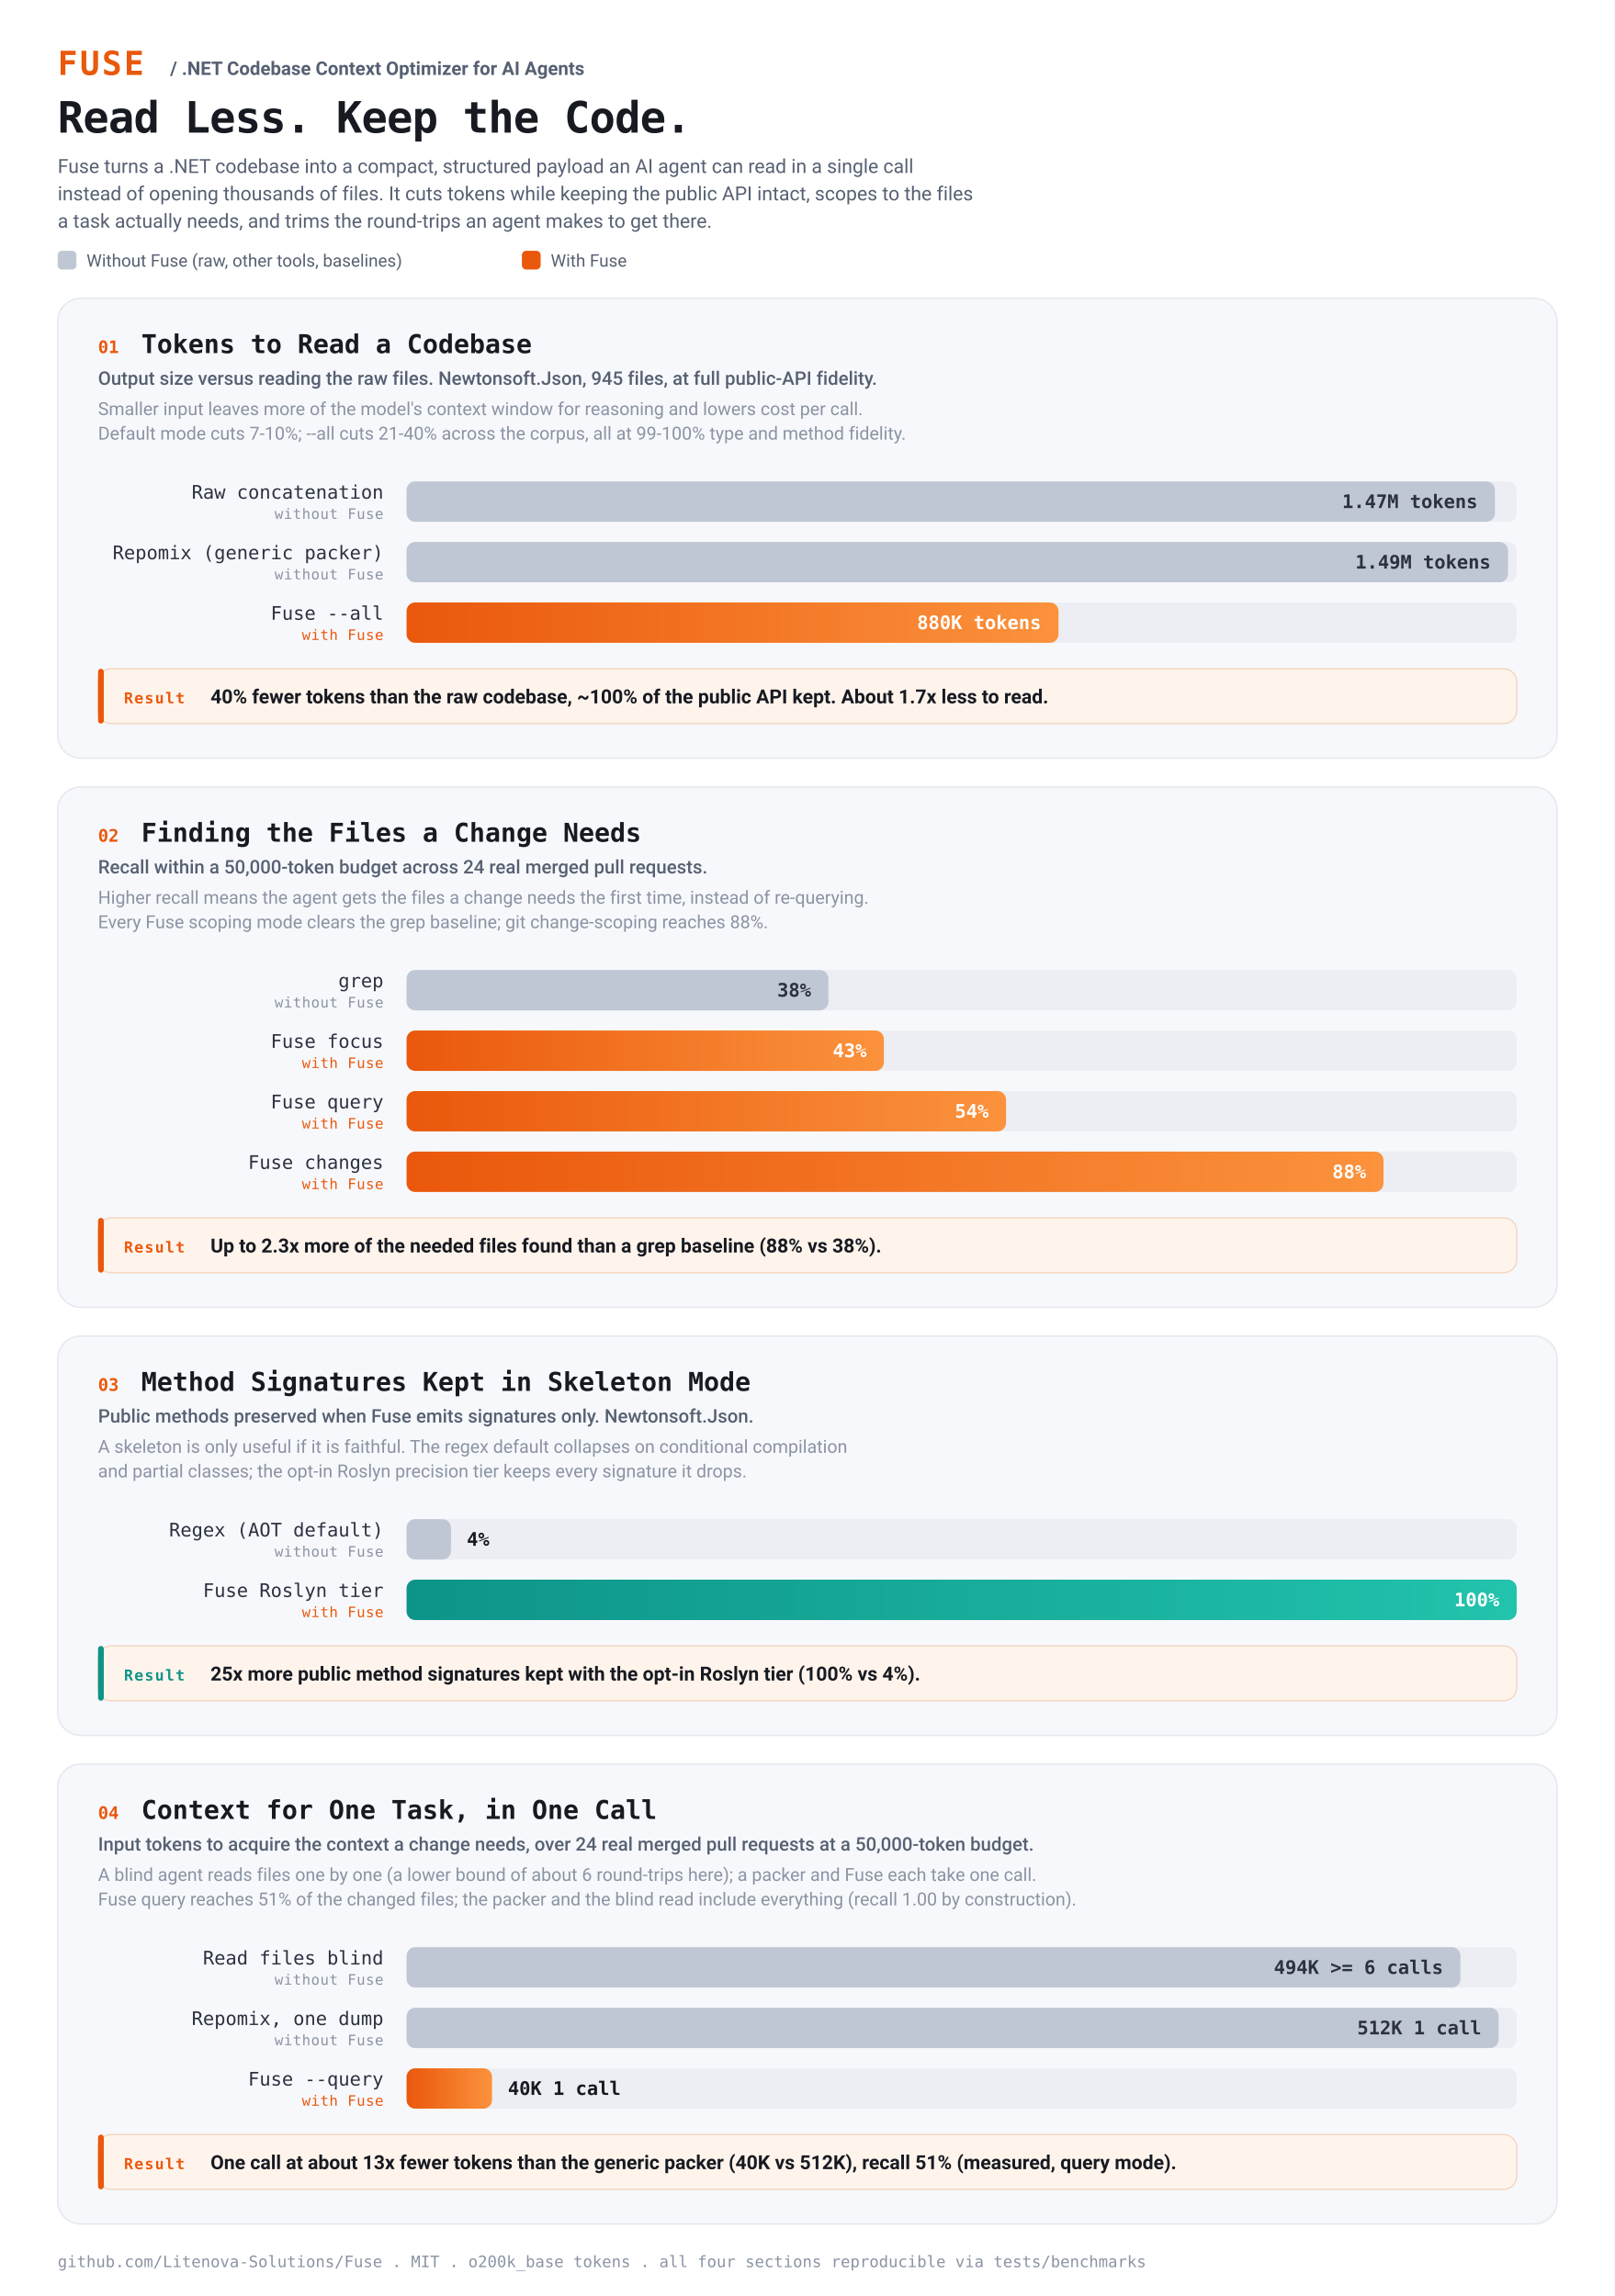
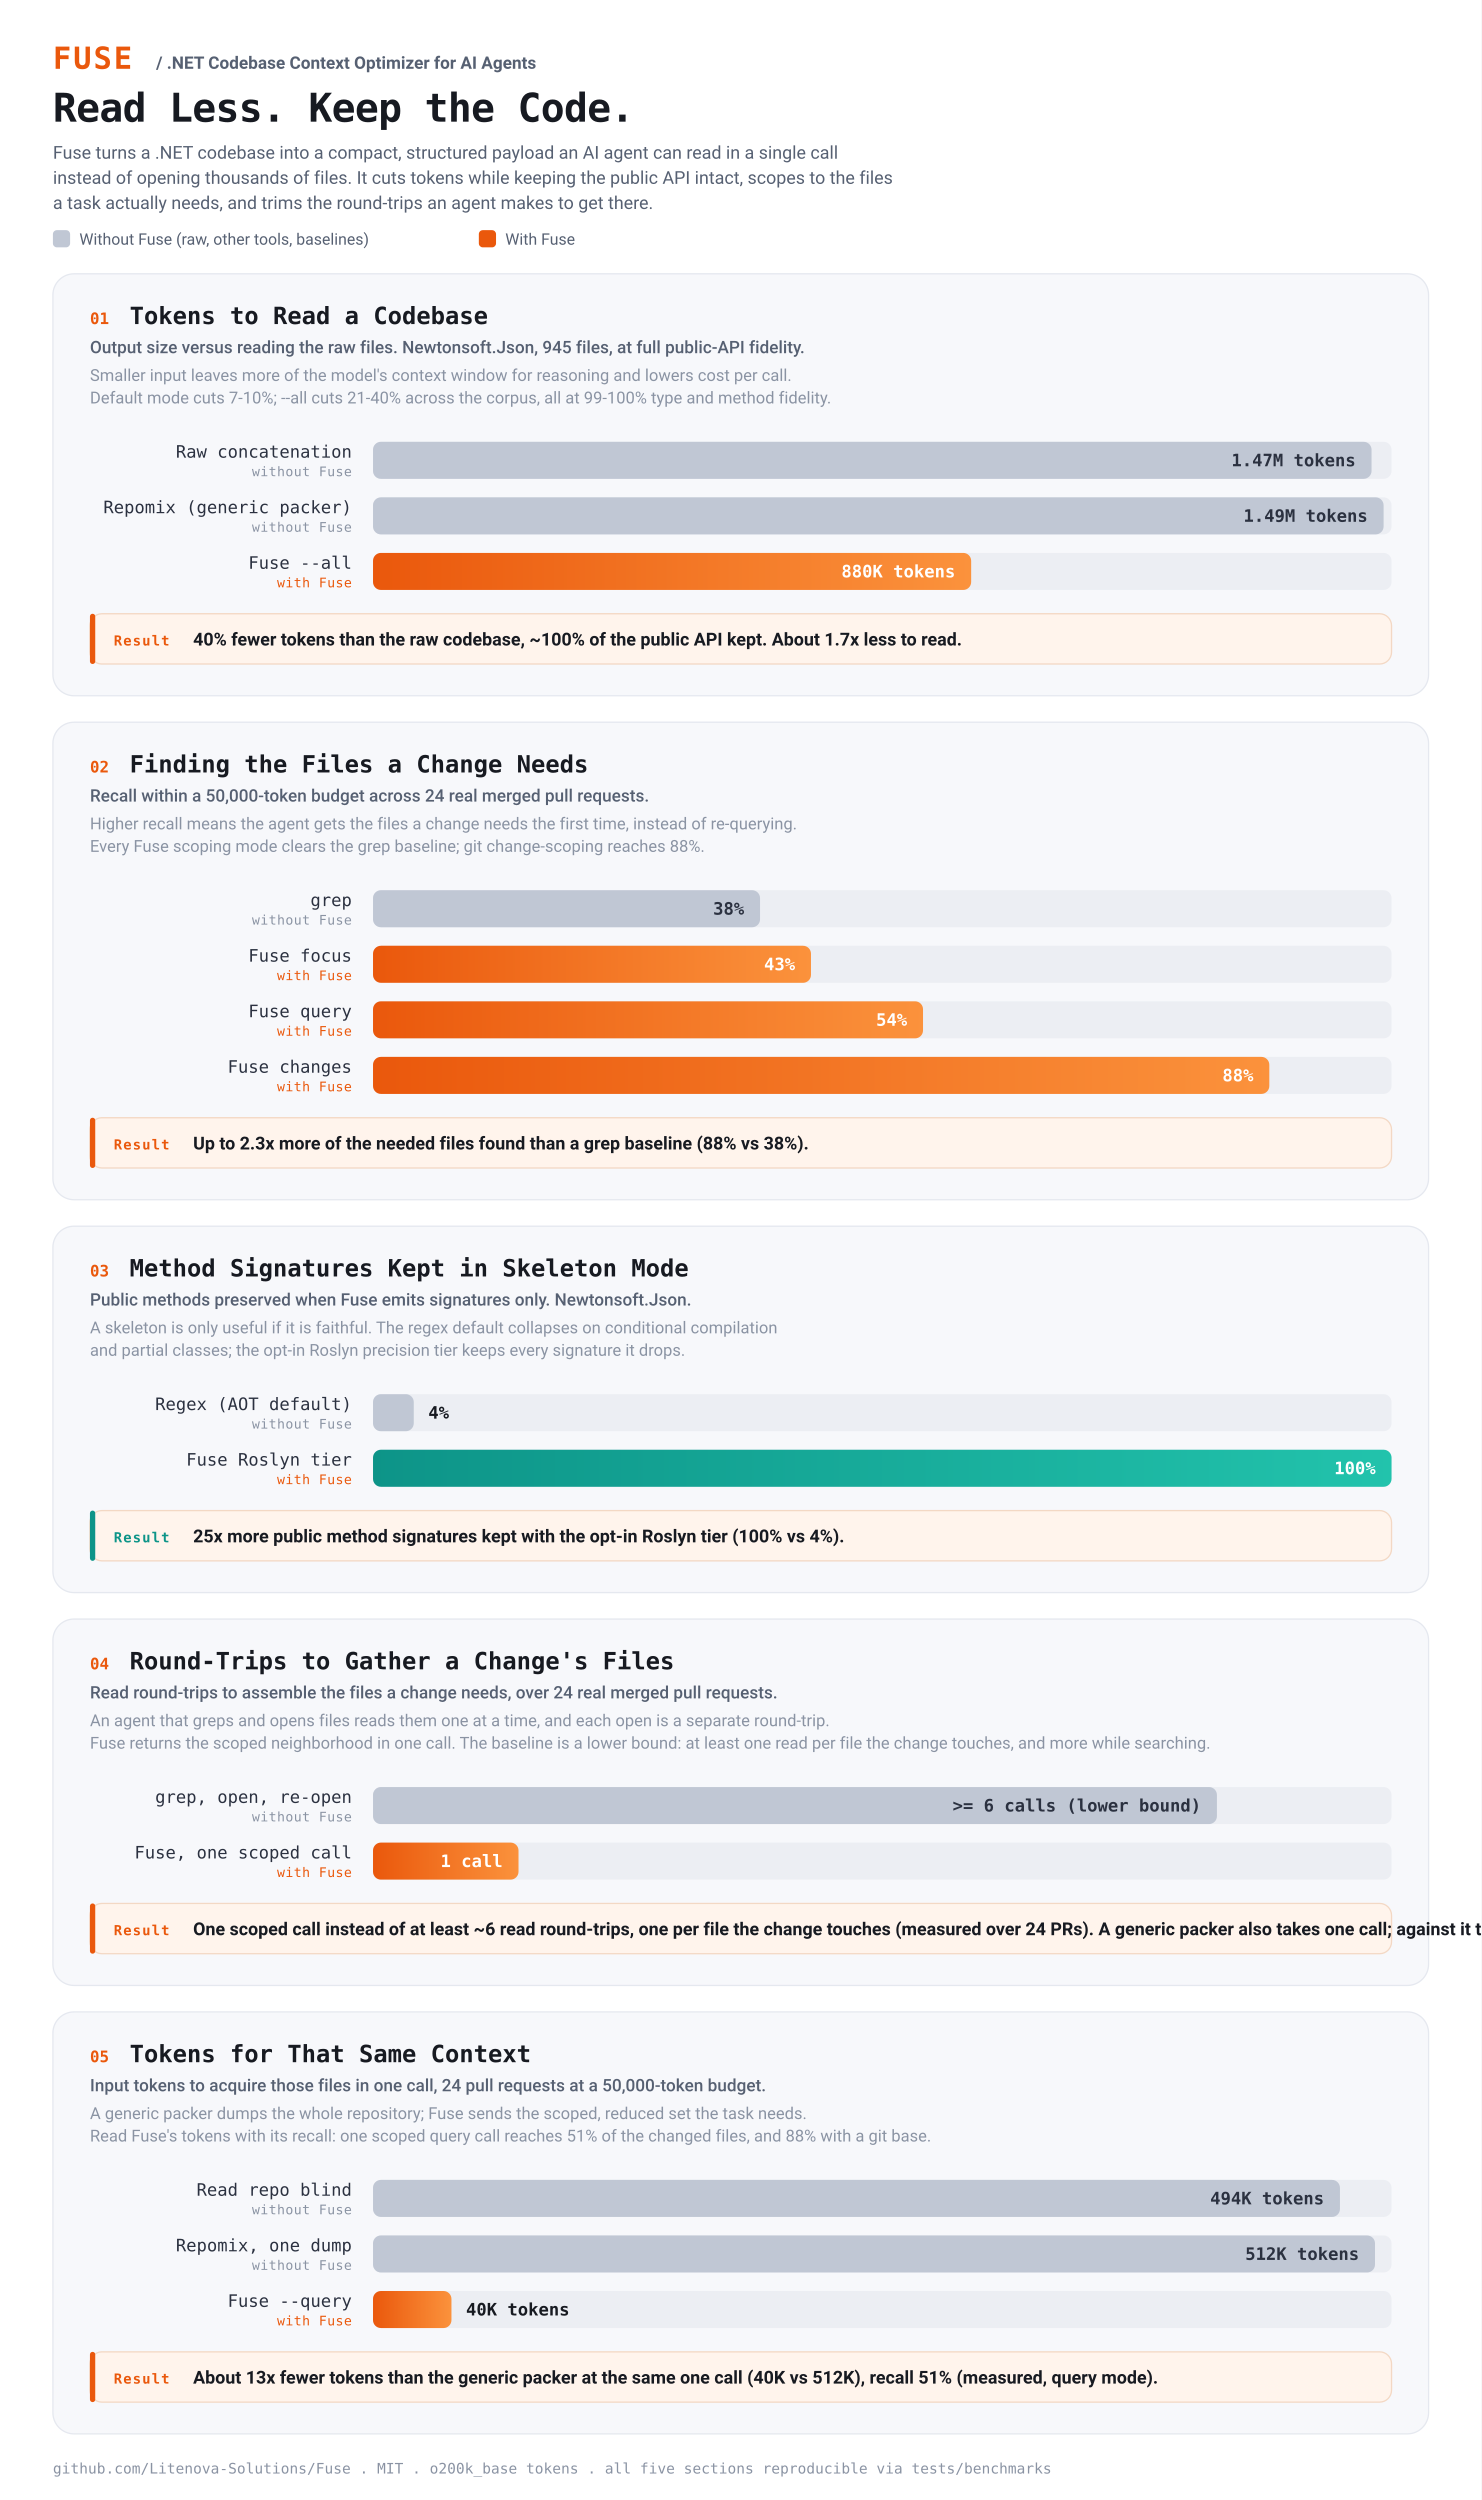
- <svg xmlns="http://www.w3.org/2000/svg" width="1120" height="1593" viewBox="0 0 1120 1593" font-family="system-ui,-apple-system,'Segoe UI',Roboto,sans-serif">
-   <rect x="0" y="0" width="1120" height="1593" fill="#ffffff" />
+ <svg xmlns="http://www.w3.org/2000/svg" width="1120" height="1890" viewBox="0 0 1120 1890" font-family="system-ui,-apple-system,'Segoe UI',Roboto,sans-serif">
+   <rect x="0" y="0" width="1120" height="1890" fill="#ffffff" />
  <text x="40.0" y="52.0" font-family="ui-monospace,'Cascadia Code','SF Mono','JetBrains Mono',Consolas,monospace" font-size="23" fill="#ea580c" text-anchor="start" font-weight="800" letter-spacing="1.5">FUSE</text>
  <text x="118.0" y="52.0" font-family="system-ui,-apple-system,'Segoe UI',Roboto,sans-serif" font-size="13" fill="#566072" text-anchor="start" font-weight="600">/  .NET Codebase Context Optimizer for AI Agents</text>
  <text x="40.0" y="92.0" font-family="ui-monospace,'Cascadia Code','SF Mono','JetBrains Mono',Consolas,monospace" font-size="30" fill="#171a21" text-anchor="start" font-weight="800" letter-spacing="-0.5">Read Less. Keep the Code.</text>
  <text x="40.0" y="120.0" font-family="system-ui,-apple-system,'Segoe UI',Roboto,sans-serif" font-size="13.5" fill="#566072" text-anchor="start" font-weight="400">Fuse turns a .NET codebase into a compact, structured payload an AI agent can read in a single call</text>
  <text x="40.0" y="139.0" font-family="system-ui,-apple-system,'Segoe UI',Roboto,sans-serif" font-size="13.5" fill="#566072" text-anchor="start" font-weight="400">instead of opening thousands of files. It cuts tokens while keeping the public API intact, scopes to the files</text>
  <text x="40.0" y="158.0" font-family="system-ui,-apple-system,'Segoe UI',Roboto,sans-serif" font-size="13.5" fill="#566072" text-anchor="start" font-weight="400">a task actually needs, and trims the round-trips an agent makes to get there.</text>
  <rect x="40.0" y="174.0" width="13.0" height="13.0" rx="3" fill="#c0c7d4" />
  <text x="60.0" y="185.0" font-family="system-ui,-apple-system,'Segoe UI',Roboto,sans-serif" font-size="12" fill="#566072" text-anchor="start" font-weight="400">Without Fuse (raw, other tools, baselines)</text>
  <rect x="362.0" y="174.0" width="13.0" height="13.0" rx="3" fill="#ea580c" />
  <text x="382.0" y="185.0" font-family="system-ui,-apple-system,'Segoe UI',Roboto,sans-serif" font-size="12" fill="#566072" text-anchor="start" font-weight="400">With Fuse</text>
  <rect x="40.0" y="207.0" width="1040.0" height="319.0" rx="16" stroke="#e5e8ef" stroke-width="1" fill="#f7f8fb" />
  <text x="68.0" y="245.0" font-family="ui-monospace,'Cascadia Code','SF Mono','JetBrains Mono',Consolas,monospace" font-size="12" fill="#ea580c" text-anchor="start" font-weight="700">01</text>
  <text x="98.0" y="245.0" font-family="ui-monospace,'Cascadia Code','SF Mono','JetBrains Mono',Consolas,monospace" font-size="18" fill="#171a21" text-anchor="start" font-weight="700">Tokens to Read a Codebase</text>
  <text x="68.0" y="267.0" font-family="system-ui,-apple-system,'Segoe UI',Roboto,sans-serif" font-size="13" fill="#566072" text-anchor="start" font-weight="500">Output size versus reading the raw files. Newtonsoft.Json, 945 files, at full public-API fidelity.</text>
  <text x="68.0" y="288.0" font-family="system-ui,-apple-system,'Segoe UI',Roboto,sans-serif" font-size="12.5" fill="#8a93a3" text-anchor="start" font-weight="400">Smaller input leaves more of the model's context window for reasoning and lowers cost per call.</text>
  <text x="68.0" y="305.0" font-family="system-ui,-apple-system,'Segoe UI',Roboto,sans-serif" font-size="12.5" fill="#8a93a3" text-anchor="start" font-weight="400">Default mode cuts 7-10%; --all cuts 21-40% across the corpus, all at 99-100% type and method fidelity.</text>
  <text x="266.0" y="346.0" font-family="ui-monospace,'Cascadia Code','SF Mono','JetBrains Mono',Consolas,monospace" font-size="13" fill="#2b3140" text-anchor="end" font-weight="500">Raw concatenation</text>
  <text x="266.0" y="360.0" font-family="ui-monospace,'Cascadia Code','SF Mono','JetBrains Mono',Consolas,monospace" font-size="10" fill="#8a93a3" text-anchor="end" font-weight="400" letter-spacing="0.03em">without Fuse</text>
  <rect x="282.0" y="334.0" width="770.0" height="28.0" rx="6" fill="#eceef3" />
  <rect x="282.0" y="334.0" width="754.9" height="28.0" rx="6" fill="#c0c7d4" />
  <text x="1024.9" y="352.5" font-family="ui-monospace,'Cascadia Code','SF Mono','JetBrains Mono',Consolas,monospace" font-size="13" fill="#2b3140" text-anchor="end" font-weight="700">1.47M tokens</text>
  <text x="266.0" y="388.0" font-family="ui-monospace,'Cascadia Code','SF Mono','JetBrains Mono',Consolas,monospace" font-size="13" fill="#2b3140" text-anchor="end" font-weight="500">Repomix (generic packer)</text>
  <text x="266.0" y="402.0" font-family="ui-monospace,'Cascadia Code','SF Mono','JetBrains Mono',Consolas,monospace" font-size="10" fill="#8a93a3" text-anchor="end" font-weight="400" letter-spacing="0.03em">without Fuse</text>
  <rect x="282.0" y="376.0" width="770.0" height="28.0" rx="6" fill="#eceef3" />
  <rect x="282.0" y="376.0" width="764.0" height="28.0" rx="6" fill="#c0c7d4" />
  <text x="1034.0" y="394.5" font-family="ui-monospace,'Cascadia Code','SF Mono','JetBrains Mono',Consolas,monospace" font-size="13" fill="#2b3140" text-anchor="end" font-weight="700">1.49M tokens</text>
  <text x="266.0" y="430.0" font-family="ui-monospace,'Cascadia Code','SF Mono','JetBrains Mono',Consolas,monospace" font-size="13" fill="#2b3140" text-anchor="end" font-weight="500">Fuse --all</text>
  <text x="266.0" y="444.0" font-family="ui-monospace,'Cascadia Code','SF Mono','JetBrains Mono',Consolas,monospace" font-size="10" fill="#ea580c" text-anchor="end" font-weight="400" letter-spacing="0.03em">with Fuse</text>
  <rect x="282.0" y="418.0" width="770.0" height="28.0" rx="6" fill="#eceef3" />
  <linearGradient id="g1" x1="0" y1="0" x2="1" y2="0">
    <stop offset="0" stop-color="#ea580c" />
    <stop offset="1" stop-color="#fb923c" />
  </linearGradient>
  <rect x="282.0" y="418.0" width="452.2" height="28.0" rx="6" fill="url(#g1)" />
  <text x="722.2" y="436.5" font-family="ui-monospace,'Cascadia Code','SF Mono','JetBrains Mono',Consolas,monospace" font-size="13" fill="#ffffff" text-anchor="end" font-weight="700">880K tokens</text>
  <rect x="68.0" y="464.0" width="984.0" height="38.0" rx="9" stroke="#f3d8c4" stroke-width="1" fill="#fff4ec" />
  <rect x="68.0" y="464.0" width="4.0" height="38.0" rx="2" fill="#ea580c" />
  <text x="86.0" y="488.0" font-family="ui-monospace,'Cascadia Code','SF Mono','JetBrains Mono',Consolas,monospace" font-size="10.5" fill="#ea580c" text-anchor="start" font-weight="700" letter-spacing="0.08em">Result</text>
  <text x="146.0" y="488.0" font-family="system-ui,-apple-system,'Segoe UI',Roboto,sans-serif" font-size="13.5" fill="#171a21" text-anchor="start" font-weight="600">40% fewer tokens than the raw codebase, ~100% of the public API kept. About 1.7x less to read.</text>
  <rect x="40.0" y="546.0" width="1040.0" height="361.0" rx="16" stroke="#e5e8ef" stroke-width="1" fill="#f7f8fb" />
  <text x="68.0" y="584.0" font-family="ui-monospace,'Cascadia Code','SF Mono','JetBrains Mono',Consolas,monospace" font-size="12" fill="#ea580c" text-anchor="start" font-weight="700">02</text>
  <text x="98.0" y="584.0" font-family="ui-monospace,'Cascadia Code','SF Mono','JetBrains Mono',Consolas,monospace" font-size="18" fill="#171a21" text-anchor="start" font-weight="700">Finding the Files a Change Needs</text>
  <text x="68.0" y="606.0" font-family="system-ui,-apple-system,'Segoe UI',Roboto,sans-serif" font-size="13" fill="#566072" text-anchor="start" font-weight="500">Recall within a 50,000-token budget across 24 real merged pull requests.</text>
  <text x="68.0" y="627.0" font-family="system-ui,-apple-system,'Segoe UI',Roboto,sans-serif" font-size="12.5" fill="#8a93a3" text-anchor="start" font-weight="400">Higher recall means the agent gets the files a change needs the first time, instead of re-querying.</text>
  <text x="68.0" y="644.0" font-family="system-ui,-apple-system,'Segoe UI',Roboto,sans-serif" font-size="12.5" fill="#8a93a3" text-anchor="start" font-weight="400">Every Fuse scoping mode clears the grep baseline; git change-scoping reaches 88%.</text>
  <text x="266.0" y="685.0" font-family="ui-monospace,'Cascadia Code','SF Mono','JetBrains Mono',Consolas,monospace" font-size="13" fill="#2b3140" text-anchor="end" font-weight="500">grep</text>
  <text x="266.0" y="699.0" font-family="ui-monospace,'Cascadia Code','SF Mono','JetBrains Mono',Consolas,monospace" font-size="10" fill="#8a93a3" text-anchor="end" font-weight="400" letter-spacing="0.03em">without Fuse</text>
  <rect x="282.0" y="673.0" width="770.0" height="28.0" rx="6" fill="#eceef3" />
  <rect x="282.0" y="673.0" width="292.6" height="28.0" rx="6" fill="#c0c7d4" />
  <text x="562.6" y="691.5" font-family="ui-monospace,'Cascadia Code','SF Mono','JetBrains Mono',Consolas,monospace" font-size="13" fill="#2b3140" text-anchor="end" font-weight="700">38%</text>
  <text x="266.0" y="727.0" font-family="ui-monospace,'Cascadia Code','SF Mono','JetBrains Mono',Consolas,monospace" font-size="13" fill="#2b3140" text-anchor="end" font-weight="500">Fuse focus</text>
  <text x="266.0" y="741.0" font-family="ui-monospace,'Cascadia Code','SF Mono','JetBrains Mono',Consolas,monospace" font-size="10" fill="#ea580c" text-anchor="end" font-weight="400" letter-spacing="0.03em">with Fuse</text>
  <rect x="282.0" y="715.0" width="770.0" height="28.0" rx="6" fill="#eceef3" />
  <linearGradient id="g2" x1="0" y1="0" x2="1" y2="0">
    <stop offset="0" stop-color="#ea580c" />
    <stop offset="1" stop-color="#fb923c" />
  </linearGradient>
  <rect x="282.0" y="715.0" width="331.1" height="28.0" rx="6" fill="url(#g2)" />
  <text x="601.1" y="733.5" font-family="ui-monospace,'Cascadia Code','SF Mono','JetBrains Mono',Consolas,monospace" font-size="13" fill="#ffffff" text-anchor="end" font-weight="700">43%</text>
  <text x="266.0" y="769.0" font-family="ui-monospace,'Cascadia Code','SF Mono','JetBrains Mono',Consolas,monospace" font-size="13" fill="#2b3140" text-anchor="end" font-weight="500">Fuse query</text>
  <text x="266.0" y="783.0" font-family="ui-monospace,'Cascadia Code','SF Mono','JetBrains Mono',Consolas,monospace" font-size="10" fill="#ea580c" text-anchor="end" font-weight="400" letter-spacing="0.03em">with Fuse</text>
  <rect x="282.0" y="757.0" width="770.0" height="28.0" rx="6" fill="#eceef3" />
  <linearGradient id="g3" x1="0" y1="0" x2="1" y2="0">
    <stop offset="0" stop-color="#ea580c" />
    <stop offset="1" stop-color="#fb923c" />
  </linearGradient>
  <rect x="282.0" y="757.0" width="415.8" height="28.0" rx="6" fill="url(#g3)" />
  <text x="685.8" y="775.5" font-family="ui-monospace,'Cascadia Code','SF Mono','JetBrains Mono',Consolas,monospace" font-size="13" fill="#ffffff" text-anchor="end" font-weight="700">54%</text>
  <text x="266.0" y="811.0" font-family="ui-monospace,'Cascadia Code','SF Mono','JetBrains Mono',Consolas,monospace" font-size="13" fill="#2b3140" text-anchor="end" font-weight="500">Fuse changes</text>
  <text x="266.0" y="825.0" font-family="ui-monospace,'Cascadia Code','SF Mono','JetBrains Mono',Consolas,monospace" font-size="10" fill="#ea580c" text-anchor="end" font-weight="400" letter-spacing="0.03em">with Fuse</text>
  <rect x="282.0" y="799.0" width="770.0" height="28.0" rx="6" fill="#eceef3" />
  <linearGradient id="g4" x1="0" y1="0" x2="1" y2="0">
    <stop offset="0" stop-color="#ea580c" />
    <stop offset="1" stop-color="#fb923c" />
  </linearGradient>
  <rect x="282.0" y="799.0" width="677.6" height="28.0" rx="6" fill="url(#g4)" />
  <text x="947.6" y="817.5" font-family="ui-monospace,'Cascadia Code','SF Mono','JetBrains Mono',Consolas,monospace" font-size="13" fill="#ffffff" text-anchor="end" font-weight="700">88%</text>
  <rect x="68.0" y="845.0" width="984.0" height="38.0" rx="9" stroke="#f3d8c4" stroke-width="1" fill="#fff4ec" />
  <rect x="68.0" y="845.0" width="4.0" height="38.0" rx="2" fill="#ea580c" />
  <text x="86.0" y="869.0" font-family="ui-monospace,'Cascadia Code','SF Mono','JetBrains Mono',Consolas,monospace" font-size="10.5" fill="#ea580c" text-anchor="start" font-weight="700" letter-spacing="0.08em">Result</text>
  <text x="146.0" y="869.0" font-family="system-ui,-apple-system,'Segoe UI',Roboto,sans-serif" font-size="13.5" fill="#171a21" text-anchor="start" font-weight="600">Up to 2.3x more of the needed files found than a grep baseline (88% vs 38%).</text>
  <rect x="40.0" y="927.0" width="1040.0" height="277.0" rx="16" stroke="#e5e8ef" stroke-width="1" fill="#f7f8fb" />
  <text x="68.0" y="965.0" font-family="ui-monospace,'Cascadia Code','SF Mono','JetBrains Mono',Consolas,monospace" font-size="12" fill="#ea580c" text-anchor="start" font-weight="700">03</text>
  <text x="98.0" y="965.0" font-family="ui-monospace,'Cascadia Code','SF Mono','JetBrains Mono',Consolas,monospace" font-size="18" fill="#171a21" text-anchor="start" font-weight="700">Method Signatures Kept in Skeleton Mode</text>
  <text x="68.0" y="987.0" font-family="system-ui,-apple-system,'Segoe UI',Roboto,sans-serif" font-size="13" fill="#566072" text-anchor="start" font-weight="500">Public methods preserved when Fuse emits signatures only. Newtonsoft.Json.</text>
  <text x="68.0" y="1008.0" font-family="system-ui,-apple-system,'Segoe UI',Roboto,sans-serif" font-size="12.5" fill="#8a93a3" text-anchor="start" font-weight="400">A skeleton is only useful if it is faithful. The regex default collapses on conditional compilation</text>
  <text x="68.0" y="1025.0" font-family="system-ui,-apple-system,'Segoe UI',Roboto,sans-serif" font-size="12.5" fill="#8a93a3" text-anchor="start" font-weight="400">and partial classes; the opt-in Roslyn precision tier keeps every signature it drops.</text>
  <text x="266.0" y="1066.0" font-family="ui-monospace,'Cascadia Code','SF Mono','JetBrains Mono',Consolas,monospace" font-size="13" fill="#2b3140" text-anchor="end" font-weight="500">Regex (AOT default)</text>
  <text x="266.0" y="1080.0" font-family="ui-monospace,'Cascadia Code','SF Mono','JetBrains Mono',Consolas,monospace" font-size="10" fill="#8a93a3" text-anchor="end" font-weight="400" letter-spacing="0.03em">without Fuse</text>
  <rect x="282.0" y="1054.0" width="770.0" height="28.0" rx="6" fill="#eceef3" />
  <rect x="282.0" y="1054.0" width="30.8" height="28.0" rx="6" fill="#c0c7d4" />
  <text x="323.8" y="1072.5" font-family="ui-monospace,'Cascadia Code','SF Mono','JetBrains Mono',Consolas,monospace" font-size="13" fill="#171a21" text-anchor="start" font-weight="700">4%</text>
  <text x="266.0" y="1108.0" font-family="ui-monospace,'Cascadia Code','SF Mono','JetBrains Mono',Consolas,monospace" font-size="13" fill="#2b3140" text-anchor="end" font-weight="500">Fuse Roslyn tier</text>
  <text x="266.0" y="1122.0" font-family="ui-monospace,'Cascadia Code','SF Mono','JetBrains Mono',Consolas,monospace" font-size="10" fill="#ea580c" text-anchor="end" font-weight="400" letter-spacing="0.03em">with Fuse</text>
  <rect x="282.0" y="1096.0" width="770.0" height="28.0" rx="6" fill="#eceef3" />
  <linearGradient id="g5" x1="0" y1="0" x2="1" y2="0">
    <stop offset="0" stop-color="#0d9488" />
    <stop offset="1" stop-color="#22c3ac" />
  </linearGradient>
  <rect x="282.0" y="1096.0" width="770.0" height="28.0" rx="6" fill="url(#g5)" />
  <text x="1040.0" y="1114.5" font-family="ui-monospace,'Cascadia Code','SF Mono','JetBrains Mono',Consolas,monospace" font-size="13" fill="#ffffff" text-anchor="end" font-weight="700">100%</text>
  <rect x="68.0" y="1142.0" width="984.0" height="38.0" rx="9" stroke="#f3d8c4" stroke-width="1" fill="#fff4ec" />
  <rect x="68.0" y="1142.0" width="4.0" height="38.0" rx="2" fill="#0d9488" />
  <text x="86.0" y="1166.0" font-family="ui-monospace,'Cascadia Code','SF Mono','JetBrains Mono',Consolas,monospace" font-size="10.5" fill="#0d9488" text-anchor="start" font-weight="700" letter-spacing="0.08em">Result</text>
  <text x="146.0" y="1166.0" font-family="system-ui,-apple-system,'Segoe UI',Roboto,sans-serif" font-size="13.5" fill="#171a21" text-anchor="start" font-weight="600">25x more public method signatures kept with the opt-in Roslyn tier (100% vs 4%).</text>
-   <rect x="40.0" y="1224.0" width="1040.0" height="319.0" rx="16" stroke="#e5e8ef" stroke-width="1" fill="#f7f8fb" />
+   <rect x="40.0" y="1224.0" width="1040.0" height="277.0" rx="16" stroke="#e5e8ef" stroke-width="1" fill="#f7f8fb" />
  <text x="68.0" y="1262.0" font-family="ui-monospace,'Cascadia Code','SF Mono','JetBrains Mono',Consolas,monospace" font-size="12" fill="#ea580c" text-anchor="start" font-weight="700">04</text>
-   <text x="98.0" y="1262.0" font-family="ui-monospace,'Cascadia Code','SF Mono','JetBrains Mono',Consolas,monospace" font-size="18" fill="#171a21" text-anchor="start" font-weight="700">Context for One Task, in One Call</text>
-   <text x="68.0" y="1284.0" font-family="system-ui,-apple-system,'Segoe UI',Roboto,sans-serif" font-size="13" fill="#566072" text-anchor="start" font-weight="500">Input tokens to acquire the context a change needs, over 24 real merged pull requests at a 50,000-token budget.</text>
-   <text x="68.0" y="1305.0" font-family="system-ui,-apple-system,'Segoe UI',Roboto,sans-serif" font-size="12.5" fill="#8a93a3" text-anchor="start" font-weight="400">A blind agent reads files one by one (a lower bound of about 6 round-trips here); a packer and Fuse each take one call.</text>
-   <text x="68.0" y="1322.0" font-family="system-ui,-apple-system,'Segoe UI',Roboto,sans-serif" font-size="12.5" fill="#8a93a3" text-anchor="start" font-weight="400">Fuse query reaches 51% of the changed files; the packer and the blind read include everything (recall 1.00 by construction).</text>
-   <text x="266.0" y="1363.0" font-family="ui-monospace,'Cascadia Code','SF Mono','JetBrains Mono',Consolas,monospace" font-size="13" fill="#2b3140" text-anchor="end" font-weight="500">Read files blind</text>
+   <text x="98.0" y="1262.0" font-family="ui-monospace,'Cascadia Code','SF Mono','JetBrains Mono',Consolas,monospace" font-size="18" fill="#171a21" text-anchor="start" font-weight="700">Round-Trips to Gather a Change's Files</text>
+   <text x="68.0" y="1284.0" font-family="system-ui,-apple-system,'Segoe UI',Roboto,sans-serif" font-size="13" fill="#566072" text-anchor="start" font-weight="500">Read round-trips to assemble the files a change needs, over 24 real merged pull requests.</text>
+   <text x="68.0" y="1305.0" font-family="system-ui,-apple-system,'Segoe UI',Roboto,sans-serif" font-size="12.5" fill="#8a93a3" text-anchor="start" font-weight="400">An agent that greps and opens files reads them one at a time, and each open is a separate round-trip.</text>
+   <text x="68.0" y="1322.0" font-family="system-ui,-apple-system,'Segoe UI',Roboto,sans-serif" font-size="12.5" fill="#8a93a3" text-anchor="start" font-weight="400">Fuse returns the scoped neighborhood in one call. The baseline is a lower bound: at least one read per file the change touches, and more while searching.</text>
+   <text x="266.0" y="1363.0" font-family="ui-monospace,'Cascadia Code','SF Mono','JetBrains Mono',Consolas,monospace" font-size="13" fill="#2b3140" text-anchor="end" font-weight="500">grep, open, re-open</text>
  <text x="266.0" y="1377.0" font-family="ui-monospace,'Cascadia Code','SF Mono','JetBrains Mono',Consolas,monospace" font-size="10" fill="#8a93a3" text-anchor="end" font-weight="400" letter-spacing="0.03em">without Fuse</text>
  <rect x="282.0" y="1351.0" width="770.0" height="28.0" rx="6" fill="#eceef3" />
-   <rect x="282.0" y="1351.0" width="731.0" height="28.0" rx="6" fill="#c0c7d4" />
-   <text x="1001.0" y="1369.5" font-family="ui-monospace,'Cascadia Code','SF Mono','JetBrains Mono',Consolas,monospace" font-size="13" fill="#2b3140" text-anchor="end" font-weight="700">494K  &gt;= 6 calls</text>
-   <text x="266.0" y="1405.0" font-family="ui-monospace,'Cascadia Code','SF Mono','JetBrains Mono',Consolas,monospace" font-size="13" fill="#2b3140" text-anchor="end" font-weight="500">Repomix, one dump</text>
-   <text x="266.0" y="1419.0" font-family="ui-monospace,'Cascadia Code','SF Mono','JetBrains Mono',Consolas,monospace" font-size="10" fill="#8a93a3" text-anchor="end" font-weight="400" letter-spacing="0.03em">without Fuse</text>
+   <rect x="282.0" y="1351.0" width="638.0" height="28.0" rx="6" fill="#c0c7d4" />
+   <text x="908.0" y="1369.5" font-family="ui-monospace,'Cascadia Code','SF Mono','JetBrains Mono',Consolas,monospace" font-size="13" fill="#2b3140" text-anchor="end" font-weight="700">&gt;= 6 calls (lower bound)</text>
+   <text x="266.0" y="1405.0" font-family="ui-monospace,'Cascadia Code','SF Mono','JetBrains Mono',Consolas,monospace" font-size="13" fill="#2b3140" text-anchor="end" font-weight="500">Fuse, one scoped call</text>
+   <text x="266.0" y="1419.0" font-family="ui-monospace,'Cascadia Code','SF Mono','JetBrains Mono',Consolas,monospace" font-size="10" fill="#ea580c" text-anchor="end" font-weight="400" letter-spacing="0.03em">with Fuse</text>
  <rect x="282.0" y="1393.0" width="770.0" height="28.0" rx="6" fill="#eceef3" />
-   <rect x="282.0" y="1393.0" width="757.5" height="28.0" rx="6" fill="#c0c7d4" />
-   <text x="1027.5" y="1411.5" font-family="ui-monospace,'Cascadia Code','SF Mono','JetBrains Mono',Consolas,monospace" font-size="13" fill="#2b3140" text-anchor="end" font-weight="700">512K  1 call</text>
-   <text x="266.0" y="1447.0" font-family="ui-monospace,'Cascadia Code','SF Mono','JetBrains Mono',Consolas,monospace" font-size="13" fill="#2b3140" text-anchor="end" font-weight="500">Fuse --query</text>
-   <text x="266.0" y="1461.0" font-family="ui-monospace,'Cascadia Code','SF Mono','JetBrains Mono',Consolas,monospace" font-size="10" fill="#ea580c" text-anchor="end" font-weight="400" letter-spacing="0.03em">with Fuse</text>
-   <rect x="282.0" y="1435.0" width="770.0" height="28.0" rx="6" fill="#eceef3" />
  <linearGradient id="g6" x1="0" y1="0" x2="1" y2="0">
    <stop offset="0" stop-color="#ea580c" />
    <stop offset="1" stop-color="#fb923c" />
  </linearGradient>
-   <rect x="282.0" y="1435.0" width="59.3" height="28.0" rx="6" fill="url(#g6)" />
-   <text x="352.3" y="1453.5" font-family="ui-monospace,'Cascadia Code','SF Mono','JetBrains Mono',Consolas,monospace" font-size="13" fill="#171a21" text-anchor="start" font-weight="700">40K  1 call</text>
-   <rect x="68.0" y="1481.0" width="984.0" height="38.0" rx="9" stroke="#f3d8c4" stroke-width="1" fill="#fff4ec" />
-   <rect x="68.0" y="1481.0" width="4.0" height="38.0" rx="2" fill="#ea580c" />
-   <text x="86.0" y="1505.0" font-family="ui-monospace,'Cascadia Code','SF Mono','JetBrains Mono',Consolas,monospace" font-size="10.5" fill="#ea580c" text-anchor="start" font-weight="700" letter-spacing="0.08em">Result</text>
-   <text x="146.0" y="1505.0" font-family="system-ui,-apple-system,'Segoe UI',Roboto,sans-serif" font-size="13.5" fill="#171a21" text-anchor="start" font-weight="600">One call at about 13x fewer tokens than the generic packer (40K vs 512K), recall 51% (measured, query mode).</text>
-   <text x="40" y="1573" font-family="ui-monospace,'Cascadia Code','SF Mono','JetBrains Mono',Consolas,monospace" font-size="11" fill="#8a93a3">github.com/Litenova-Solutions/Fuse  .  MIT  .  o200k_base tokens  .  all four sections reproducible via tests/benchmarks</text>
+   <rect x="282.0" y="1393.0" width="110.0" height="28.0" rx="6" fill="url(#g6)" />
+   <text x="380.0" y="1411.5" font-family="ui-monospace,'Cascadia Code','SF Mono','JetBrains Mono',Consolas,monospace" font-size="13" fill="#ffffff" text-anchor="end" font-weight="700">1 call</text>
+   <rect x="68.0" y="1439.0" width="984.0" height="38.0" rx="9" stroke="#f3d8c4" stroke-width="1" fill="#fff4ec" />
+   <rect x="68.0" y="1439.0" width="4.0" height="38.0" rx="2" fill="#ea580c" />
+   <text x="86.0" y="1463.0" font-family="ui-monospace,'Cascadia Code','SF Mono','JetBrains Mono',Consolas,monospace" font-size="10.5" fill="#ea580c" text-anchor="start" font-weight="700" letter-spacing="0.08em">Result</text>
+   <text x="146.0" y="1463.0" font-family="system-ui,-apple-system,'Segoe UI',Roboto,sans-serif" font-size="13.5" fill="#171a21" text-anchor="start" font-weight="600">One scoped call instead of at least ~6 read round-trips, one per file the change touches (measured over 24 PRs). A generic packer also takes one call; against it the Fuse win is tokens, below.</text>
+   <rect x="40.0" y="1521.0" width="1040.0" height="319.0" rx="16" stroke="#e5e8ef" stroke-width="1" fill="#f7f8fb" />
+   <text x="68.0" y="1559.0" font-family="ui-monospace,'Cascadia Code','SF Mono','JetBrains Mono',Consolas,monospace" font-size="12" fill="#ea580c" text-anchor="start" font-weight="700">05</text>
+   <text x="98.0" y="1559.0" font-family="ui-monospace,'Cascadia Code','SF Mono','JetBrains Mono',Consolas,monospace" font-size="18" fill="#171a21" text-anchor="start" font-weight="700">Tokens for That Same Context</text>
+   <text x="68.0" y="1581.0" font-family="system-ui,-apple-system,'Segoe UI',Roboto,sans-serif" font-size="13" fill="#566072" text-anchor="start" font-weight="500">Input tokens to acquire those files in one call, 24 pull requests at a 50,000-token budget.</text>
+   <text x="68.0" y="1602.0" font-family="system-ui,-apple-system,'Segoe UI',Roboto,sans-serif" font-size="12.5" fill="#8a93a3" text-anchor="start" font-weight="400">A generic packer dumps the whole repository; Fuse sends the scoped, reduced set the task needs.</text>
+   <text x="68.0" y="1619.0" font-family="system-ui,-apple-system,'Segoe UI',Roboto,sans-serif" font-size="12.5" fill="#8a93a3" text-anchor="start" font-weight="400">Read Fuse's tokens with its recall: one scoped query call reaches 51% of the changed files, and 88% with a git base.</text>
+   <text x="266.0" y="1660.0" font-family="ui-monospace,'Cascadia Code','SF Mono','JetBrains Mono',Consolas,monospace" font-size="13" fill="#2b3140" text-anchor="end" font-weight="500">Read repo blind</text>
+   <text x="266.0" y="1674.0" font-family="ui-monospace,'Cascadia Code','SF Mono','JetBrains Mono',Consolas,monospace" font-size="10" fill="#8a93a3" text-anchor="end" font-weight="400" letter-spacing="0.03em">without Fuse</text>
+   <rect x="282.0" y="1648.0" width="770.0" height="28.0" rx="6" fill="#eceef3" />
+   <rect x="282.0" y="1648.0" width="731.0" height="28.0" rx="6" fill="#c0c7d4" />
+   <text x="1001.0" y="1666.5" font-family="ui-monospace,'Cascadia Code','SF Mono','JetBrains Mono',Consolas,monospace" font-size="13" fill="#2b3140" text-anchor="end" font-weight="700">494K tokens</text>
+   <text x="266.0" y="1702.0" font-family="ui-monospace,'Cascadia Code','SF Mono','JetBrains Mono',Consolas,monospace" font-size="13" fill="#2b3140" text-anchor="end" font-weight="500">Repomix, one dump</text>
+   <text x="266.0" y="1716.0" font-family="ui-monospace,'Cascadia Code','SF Mono','JetBrains Mono',Consolas,monospace" font-size="10" fill="#8a93a3" text-anchor="end" font-weight="400" letter-spacing="0.03em">without Fuse</text>
+   <rect x="282.0" y="1690.0" width="770.0" height="28.0" rx="6" fill="#eceef3" />
+   <rect x="282.0" y="1690.0" width="757.5" height="28.0" rx="6" fill="#c0c7d4" />
+   <text x="1027.5" y="1708.5" font-family="ui-monospace,'Cascadia Code','SF Mono','JetBrains Mono',Consolas,monospace" font-size="13" fill="#2b3140" text-anchor="end" font-weight="700">512K tokens</text>
+   <text x="266.0" y="1744.0" font-family="ui-monospace,'Cascadia Code','SF Mono','JetBrains Mono',Consolas,monospace" font-size="13" fill="#2b3140" text-anchor="end" font-weight="500">Fuse --query</text>
+   <text x="266.0" y="1758.0" font-family="ui-monospace,'Cascadia Code','SF Mono','JetBrains Mono',Consolas,monospace" font-size="10" fill="#ea580c" text-anchor="end" font-weight="400" letter-spacing="0.03em">with Fuse</text>
+   <rect x="282.0" y="1732.0" width="770.0" height="28.0" rx="6" fill="#eceef3" />
+   <linearGradient id="g7" x1="0" y1="0" x2="1" y2="0">
+     <stop offset="0" stop-color="#ea580c" />
+     <stop offset="1" stop-color="#fb923c" />
+   </linearGradient>
+   <rect x="282.0" y="1732.0" width="59.3" height="28.0" rx="6" fill="url(#g7)" />
+   <text x="352.3" y="1750.5" font-family="ui-monospace,'Cascadia Code','SF Mono','JetBrains Mono',Consolas,monospace" font-size="13" fill="#171a21" text-anchor="start" font-weight="700">40K tokens</text>
+   <rect x="68.0" y="1778.0" width="984.0" height="38.0" rx="9" stroke="#f3d8c4" stroke-width="1" fill="#fff4ec" />
+   <rect x="68.0" y="1778.0" width="4.0" height="38.0" rx="2" fill="#ea580c" />
+   <text x="86.0" y="1802.0" font-family="ui-monospace,'Cascadia Code','SF Mono','JetBrains Mono',Consolas,monospace" font-size="10.5" fill="#ea580c" text-anchor="start" font-weight="700" letter-spacing="0.08em">Result</text>
+   <text x="146.0" y="1802.0" font-family="system-ui,-apple-system,'Segoe UI',Roboto,sans-serif" font-size="13.5" fill="#171a21" text-anchor="start" font-weight="600">About 13x fewer tokens than the generic packer at the same one call (40K vs 512K), recall 51% (measured, query mode).</text>
+   <text x="40" y="1870" font-family="ui-monospace,'Cascadia Code','SF Mono','JetBrains Mono',Consolas,monospace" font-size="11" fill="#8a93a3">github.com/Litenova-Solutions/Fuse  .  MIT  .  o200k_base tokens  .  all five sections reproducible via tests/benchmarks</text>
</svg>
